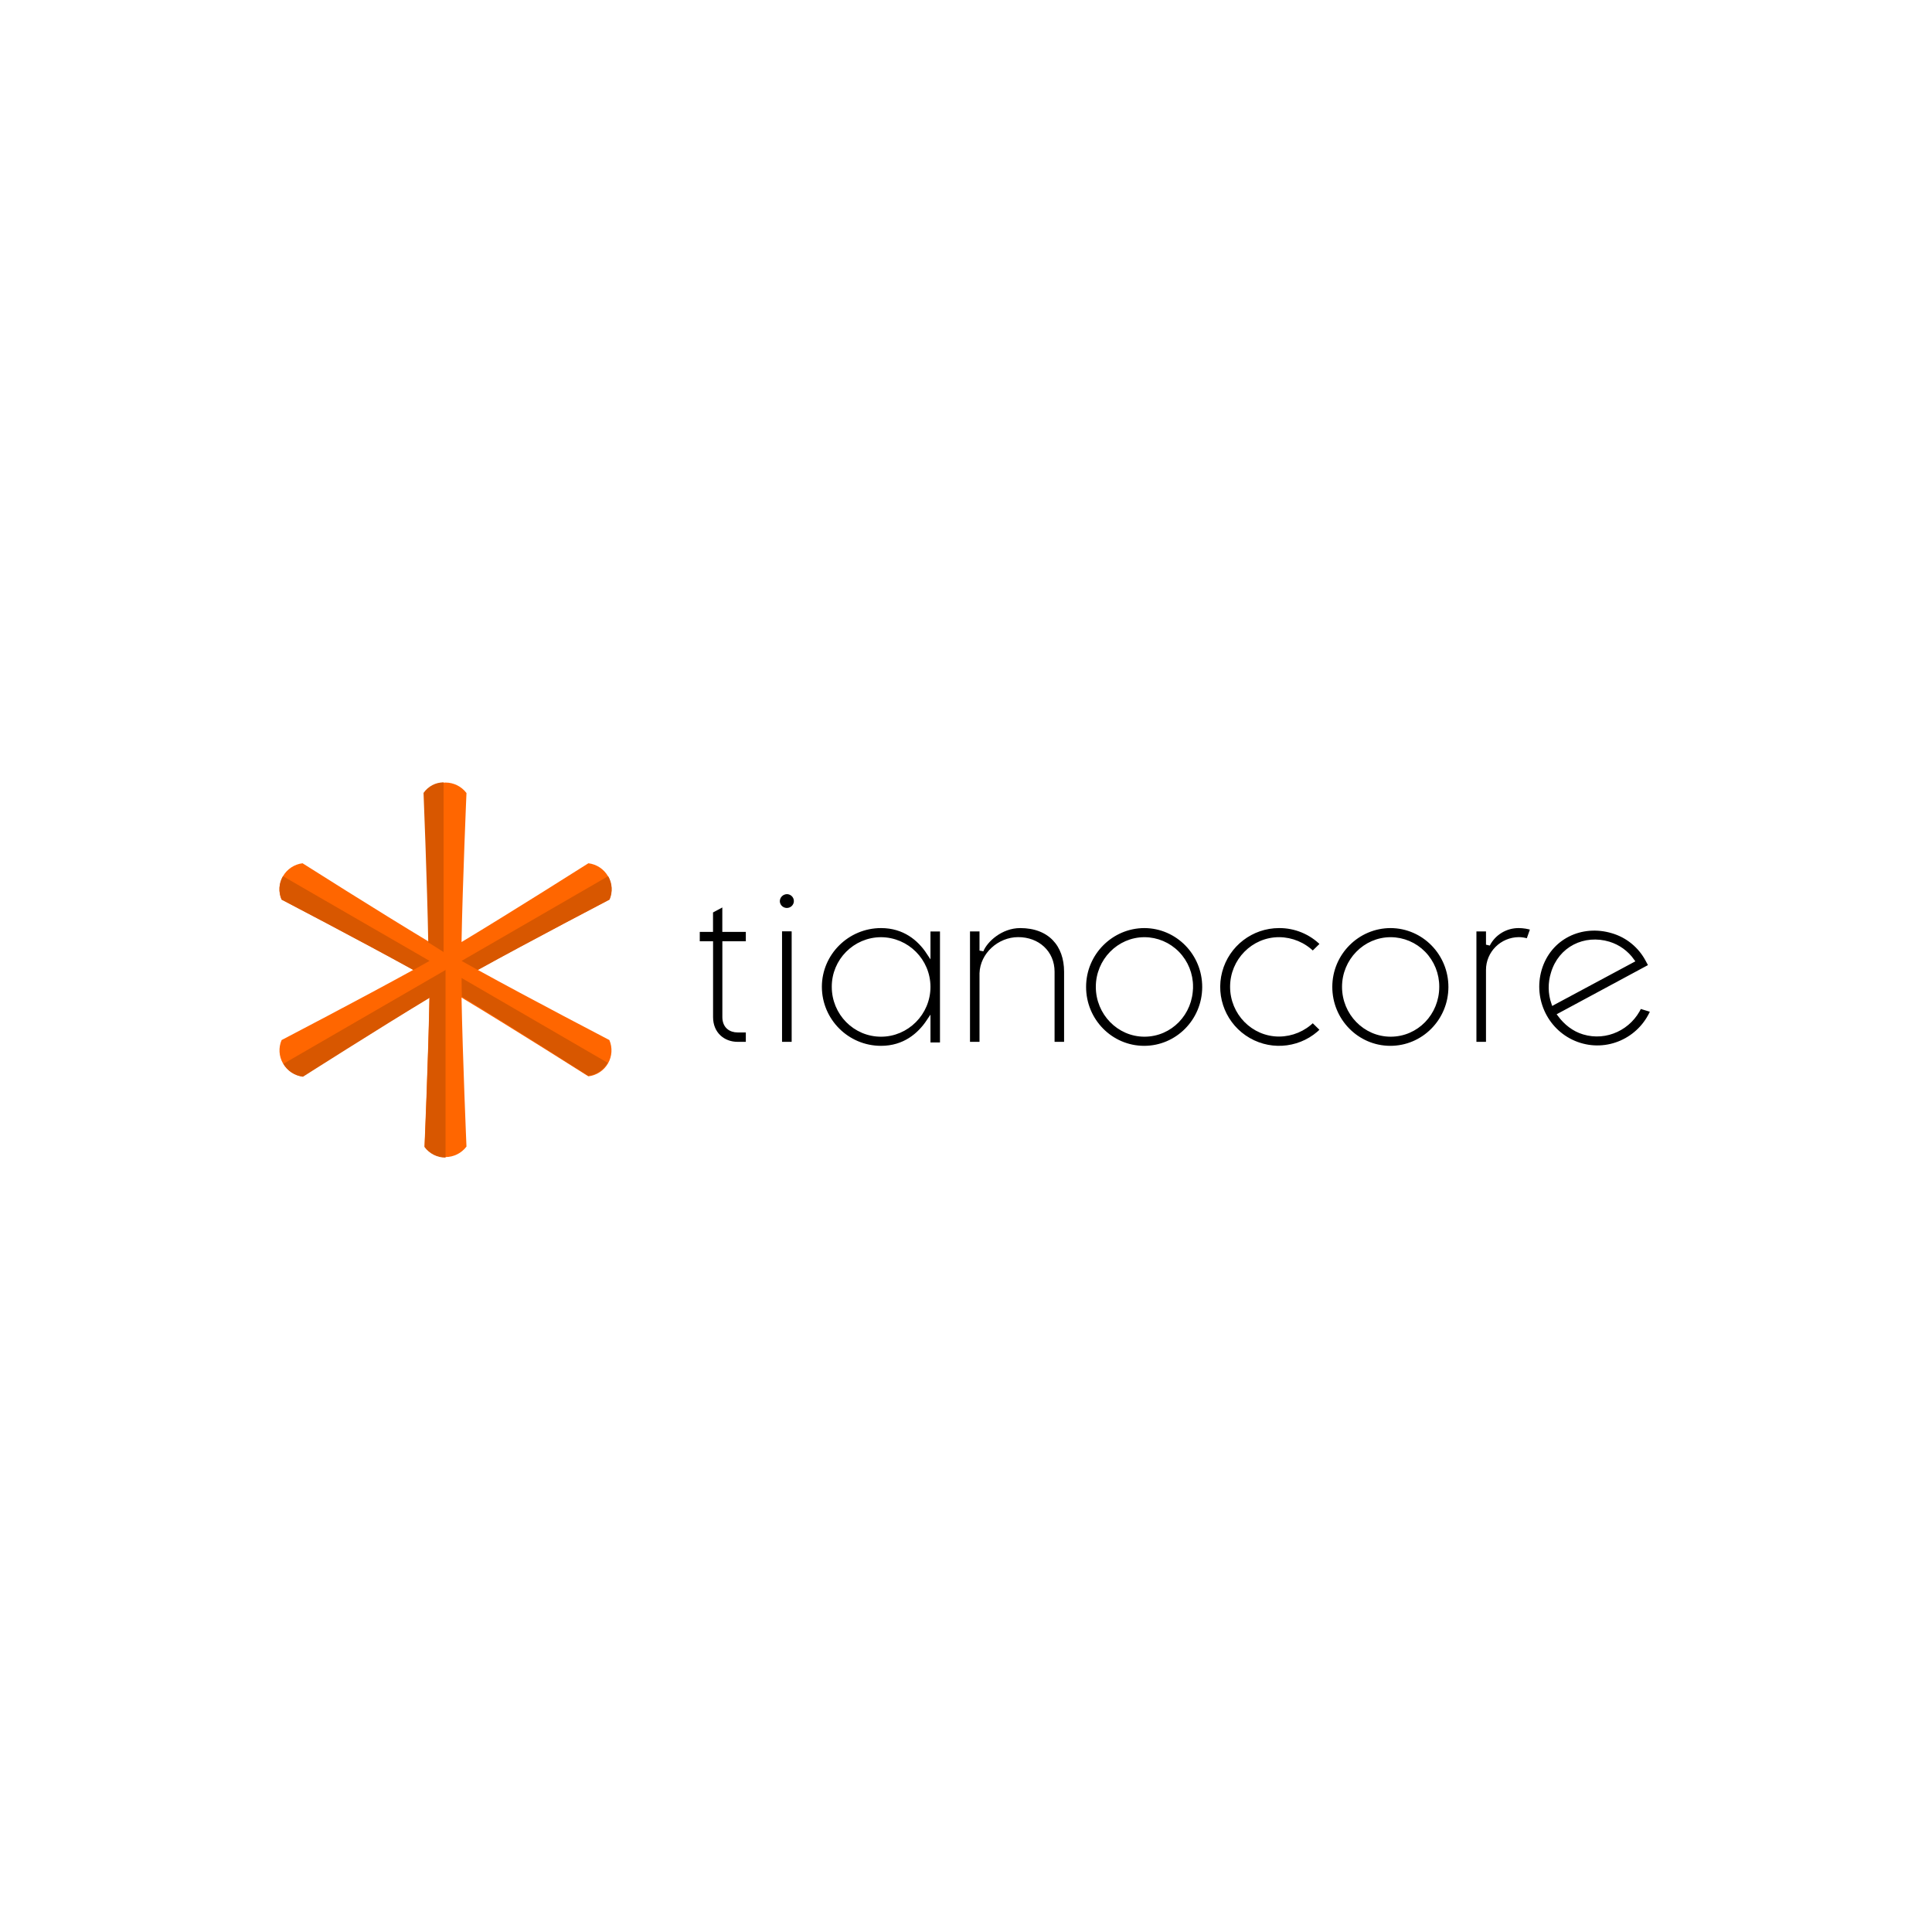
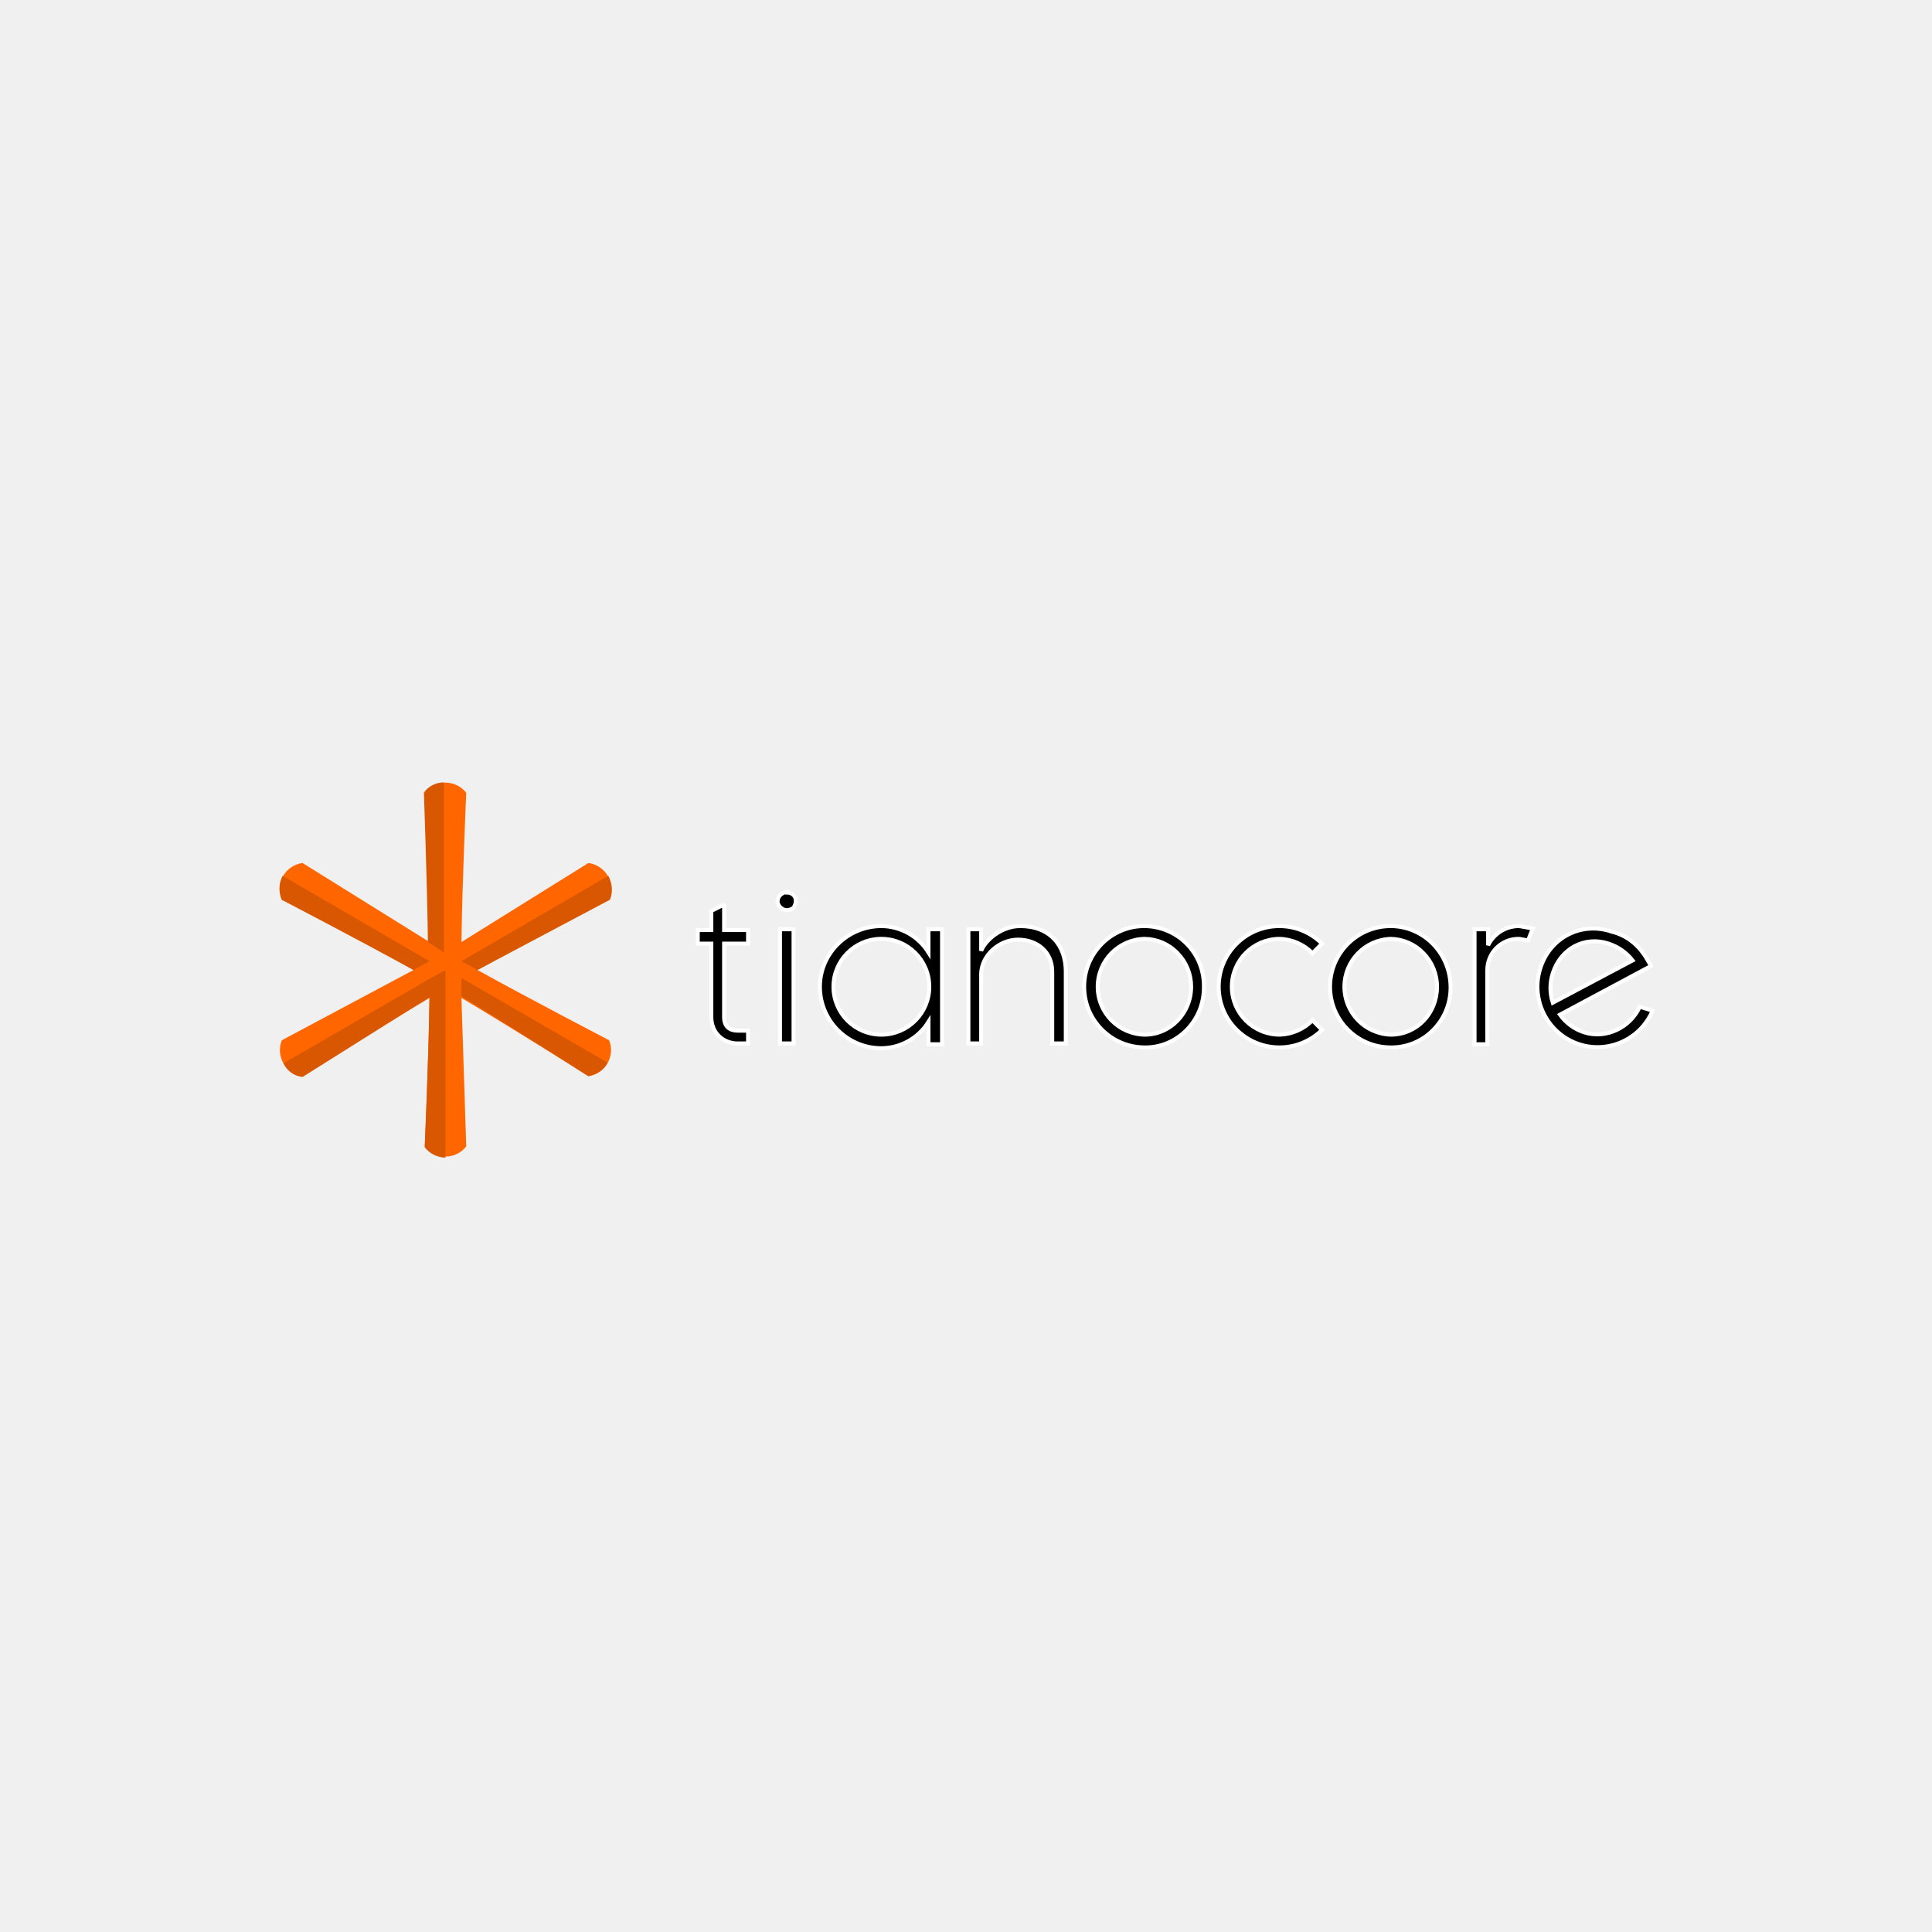
- <svg xmlns="http://www.w3.org/2000/svg" width="242px" height="242px" viewBox="0 0 242 242" version="1.1">
-   <defs />
-   <g id="Artboard" stroke="none" stroke-width="1" fill="none" fill-rule="evenodd" transform="translate(-76, -76)">
-     <g id="logo" transform="translate(76, 76)">
-       <rect id="Rectangle" fill="#FFFFFF" x="0" y="0" width="242" height="242" />
-       <g id="tianocore_logo" transform="translate(35, 98)" fill-rule="nonzero">
-         <g id="_Gruppe_" transform="translate(157.4577, 18.25)" fill="#000000" stroke="#FFFFFF" stroke-width="0.5">
-           <path d="M2.899,10.878 C3.653,11.886 4.666,12.71 5.913,13.08 C8.736,13.933 11.721,12.5 12.943,9.833 L14.542,10.321 C12.977,14.033 8.825,15.865 5.074,14.498 C1.324,13.131 -0.723,9.039 0.408,5.169 C1.596,1.141 5.643,-0.762 9.525,0.41 C11.409,0.962 12.992,2.263 13.913,4.017 L14.3,4.739 L2.899,10.878 Z M2.05,5.667 C1.672,6.883 1.691,8.19 2.104,9.395 L12.017,4.079 C11.292,3.06 10.255,2.31 9.068,1.947 C6.059,1.038 2.976,2.522 2.05,5.667 Z" id="_Zusammengesetzter_Pfad_" />
-         </g>
-         <g id="_Gruppe_2" fill="#FF6600">
-           <path d="M24.822,23.477 C31.377,19.863 41.329,14.678 41.329,14.678 C41.736,13.729 41.672,12.643 41.154,11.749 C40.637,10.855 39.728,10.256 38.701,10.132 C38.701,10.132 29.224,16.144 22.811,20 C22.948,12.529 23.43,1.335 23.43,1.335 C22.809,0.508 21.835,0.021 20.8,0.021 C19.764,0.021 18.79,0.508 18.169,1.335 C18.169,1.335 18.647,12.529 18.788,20 C12.374,16.143 2.898,10.132 2.898,10.132 C1.872,10.257 0.964,10.856 0.447,11.75 C-0.069,12.645 -0.133,13.729 0.274,14.678 C0.274,14.678 10.227,19.863 16.781,23.477 C10.222,27.091 0.274,32.276 0.274,32.276 C-0.133,33.224 -0.069,34.309 0.447,35.203 C0.964,36.097 1.872,36.697 2.898,36.821 C2.898,36.821 12.374,30.81 18.788,26.954 C18.651,34.425 18.169,45.619 18.169,45.619 C18.79,46.445 19.764,46.932 20.8,46.932 C21.835,46.932 22.809,46.445 23.43,45.619 C23.43,45.619 22.952,34.425 22.811,26.954 C29.224,30.811 38.701,36.821 38.701,36.821 C39.728,36.698 40.637,36.099 41.154,35.205 C41.672,34.31 41.736,33.225 41.329,32.276 C41.329,32.276 31.377,27.091 24.822,23.477 Z" id="_Zusammengesetzter_Pfad_2" />
-         </g>
-         <path d="M18.838,24.642 L0.501,35.25 C1.015,36.149 1.923,36.75 2.949,36.871 C2.949,36.871 12.404,30.847 18.804,26.984 C18.667,34.47 18.186,45.686 18.186,45.686 C18.804,46.516 19.777,47.004 20.81,47 L20.81,25.781 L20.81,23.5 L18.838,24.642 Z" id="_Pfad_" fill="#D85700" />
-         <path d="M22.816,24.5 C22.816,25.22 22.834,26.009 22.849,26.832 L22.849,26.843 C29.237,30.716 38.677,36.75 38.677,36.75 C39.701,36.629 40.608,36.027 41.12,35.126 L22.816,24.5 Z" id="_Pfad_2" fill="#D85700" />
-         <path d="M22.818,22.362 C23.441,22.715 24.125,23.097 24.852,23.5 L24.86,23.5 C31.41,19.878 41.353,14.681 41.353,14.681 C41.765,13.731 41.699,12.643 41.177,11.75 L22.816,22.362 L22.818,22.362 Z" id="_Pfad_3" fill="#D85700" />
-         <path d="M18.805,22.358 L0.442,11.75 C-0.08,12.645 -0.143,13.735 0.271,14.684 C0.271,14.684 10.217,19.879 16.766,23.5 L16.776,23.5 C17.497,23.093 18.179,22.711 18.805,22.358 Z" id="_Pfad_4" fill="#D85700" />
-         <path d="M20.56,21.25 L20.56,0 C19.572,-0.006 18.64,0.484 18.052,1.318 C18.052,1.318 18.508,12.55 18.642,20.046 L18.65,20.046 C19.329,20.482 19.97,20.885 20.56,21.25 Z" id="_Pfad_5" fill="#D85700" />
-         <path d="M63.56,13.75 C64.016,13.75 64.427,14.022 64.602,14.438 C64.777,14.855 64.68,15.334 64.358,15.653 C64.035,15.971 63.55,16.067 63.128,15.894 C62.706,15.722 62.431,15.315 62.431,14.865 C62.447,14.255 62.943,13.765 63.56,13.75 Z M64.413,18.411 L64.413,32.75 L62.708,32.75 L62.708,18.407 L64.413,18.411 Z" id="_Zusammengesetzter_Pfad_3" stroke="#FFFFFF" stroke-width="0.5" fill="#000000" />
-         <path d="M81.3,29.916 C80.156,31.631 78.272,33.25 75.355,33.25 C71.134,33.25 67.709,29.834 67.697,25.612 C67.697,21.407 71.153,18 75.355,18 C78.266,18 80.156,19.593 81.3,21.333 L81.3,18.423 L82.991,18.423 L82.991,32.826 L81.3,32.826 L81.3,29.916 Z M75.355,19.641 C72.072,19.655 69.423,22.329 69.437,25.612 C69.437,28.916 72.072,31.606 75.355,31.606 C78.614,31.606 81.3,28.92 81.3,25.612 C81.293,22.327 78.639,19.661 75.355,19.641 Z" id="_Zusammengesetzter_Pfad_4" stroke="#FFFFFF" stroke-width="0.5" fill="#000000" />
-         <path d="M86.251,18.42 L87.942,18.42 L87.942,21.069 C88.439,19.807 90.355,18 92.791,18 C96.497,18 98.536,20.352 98.536,23.717 L98.536,32.75 L96.845,32.75 L96.845,23.717 C96.845,21.291 94.98,19.633 92.542,19.633 C90.156,19.633 88.017,21.564 87.942,23.914 L87.942,32.75 L86.251,32.75 L86.251,18.42 Z" id="_Pfad_6" stroke="#FFFFFF" stroke-width="0.5" fill="#000000" />
-         <path d="M100.793,25.611 C100.793,21.407 104.204,18 108.349,18 C112.5,18.019 115.852,21.444 115.837,25.652 C115.822,29.861 112.446,33.261 108.295,33.25 C104.143,33.239 100.786,29.82 100.793,25.611 Z M114.19,25.611 C114.2,24.033 113.59,22.516 112.494,21.395 C111.398,20.275 109.907,19.643 108.35,19.641 C105.137,19.641 102.511,22.328 102.511,25.611 C102.511,28.915 105.137,31.605 108.35,31.605 C111.613,31.605 114.184,28.919 114.184,25.611 L114.19,25.611 Z" id="_Zusammengesetzter_Pfad_5" stroke="#FFFFFF" stroke-width="0.5" fill="#000000" />
-         <path d="M129.438,21.403 C128.318,20.282 126.8,19.648 125.216,19.639 C121.962,19.639 119.33,22.323 119.33,25.602 C119.33,28.901 121.962,31.588 125.216,31.588 C126.8,31.58 128.318,30.946 129.438,29.825 L130.63,30.992 C128.198,33.447 124.42,33.958 121.424,32.24 C118.427,30.521 116.96,27.001 117.849,23.662 C118.739,20.324 121.761,18 125.216,18 C127.248,17.988 129.199,18.794 130.63,20.237 L129.438,21.403 Z" id="_Pfad_7" stroke="#FFFFFF" stroke-width="0.5" fill="#000000" />
-         <path d="M131.633,25.611 C131.633,21.407 135.043,18 139.188,18 C143.34,18.019 146.691,21.444 146.676,25.652 C146.661,29.861 143.286,33.261 139.134,33.25 C134.983,33.239 131.625,29.82 131.633,25.611 Z M145.029,25.611 C145.04,24.033 144.43,22.516 143.334,21.395 C142.238,20.275 140.746,19.643 139.19,19.641 C135.977,19.641 133.351,22.328 133.351,25.611 C133.351,28.915 135.977,31.605 139.19,31.605 C142.453,31.605 145.029,28.919 145.029,25.611 Z" id="_Zusammengesetzter_Pfad_6" stroke="#FFFFFF" stroke-width="0.5" fill="#000000" />
-         <path d="M156.956,18.274 L156.403,19.833 C156.034,19.705 155.646,19.638 155.254,19.634 C153.111,19.648 151.381,21.373 151.383,23.496 L151.383,32.75 L149.685,32.75 L149.685,18.422 L151.384,18.422 L151.384,20.328 C152.122,18.885 153.623,17.982 155.256,18 C155.833,18.005 156.407,18.097 156.956,18.274 Z" id="_Pfad_8" stroke="#FFFFFF" stroke-width="0.5" fill="#000000" />
-         <path d="M55.726,15.25 C55.184,15.542 54.626,15.839 54.062,16.144 L54.062,18.475 L52.402,18.475 L52.402,20.152 L54.068,20.152 L54.068,29.398 C54.068,31.492 55.585,32.75 57.397,32.75 L58.671,32.75 L58.671,31.073 L57.397,31.073 C56.492,31.073 55.732,30.556 55.732,29.398 L55.732,20.152 L58.671,20.152 L58.671,18.475 L55.726,18.475 L55.726,15.25 Z" id="_Pfad_9" stroke="#FFFFFF" stroke-width="0.5" fill="#000000" />
-       </g>
+ <svg xmlns="http://www.w3.org/2000/svg" viewBox="0 0 242 242">
+   <g fill="none" fill-rule="evenodd">
+     <g fill-rule="nonzero">
+       <path fill="#000" stroke="#FFF" stroke-width=".5" d="M195.4 127.1a6 6 0 0 0 3 2.2c2.8.9 5.8-.6 7-3.2l1.6.5a7.5 7.5 0 0 1-9.5 4.1 7.6 7.6 0 0 1-4.6-9.3c1.2-4 5.2-6 9-4.7 2 .5 3.5 1.8 4.5 3.6l.4.7-11.4 6.1Zm-.9-5.2a6 6 0 0 0 0 3.7l10-5.3c-.8-1-1.8-1.7-3-2.1-3-1-6 .6-7 3.7Z" />
+       <path fill="#F60" d="M59.8 121.5a1005 1005 0 0 1 16.5-8.8 3.3 3.3 0 0 0-2.6-4.6L57.8 118c.1-7.5.6-18.7.6-18.7a3.3 3.3 0 0 0-5.2 0l.6 18.7-15.9-9.9a3.3 3.3 0 0 0-2.6 4.6s10 5.2 16.5 8.8l-16.5 8.8a3.3 3.3 0 0 0 2.6 4.5s9.5-6 15.9-9.8c-.1 7.4-.6 18.6-.6 18.6a3.3 3.3 0 0 0 5.2 0l-.6-18.6c6.4 3.8 15.9 9.8 15.9 9.8a3.3 3.3 0 0 0 2.6-4.5s-10-5.2-16.5-8.8Z" />
+       <path fill="#D85700" d="m53.8 122.6-18.3 10.6c.5 1 1.4 1.6 2.4 1.7l15.9-10c-.1 7.6-.6 18.8-.6 18.8.6.8 1.6 1.3 2.6 1.3v-23.5l-2 1.1ZM57.8 122.5v2.3a992 992 0 0 1 15.9 10c1-.2 2-.8 2.4-1.7l-18.3-10.6ZM57.8 120.4l2 1.1 16.6-8.8c.4-1 .3-2-.2-3l-18.4 10.7ZM53.8 120.4l-18.4-10.7c-.5 1-.5 2-.1 3 0 0 10 5.2 16.5 8.8l2-1.1ZM55.6 119.3V98c-1 0-2 .5-2.5 1.3 0 0 .4 11.2.5 18.7l2 1.3Z" />
+       <path fill="#000" stroke="#FFF" stroke-width=".5" d="M98.6 111.8c.4 0 .8.2 1 .6.2.5 0 1-.2 1.3-.4.3-.9.4-1.3.2s-.7-.6-.7-1c0-.6.5-1.1 1.2-1.2Zm.8 4.6v14.3h-1.7v-14.3h1.7ZM116.3 128a7 7 0 0 1-6 3.3 7.7 7.7 0 0 1-7.6-7.7c0-4.2 3.5-7.6 7.7-7.6a7 7 0 0 1 5.9 3.3v-2.9h1.7v14.4h-1.7V128Zm-6-10.4a6 6 0 0 0-5.9 6 6 6 0 0 0 6 6 6 6 0 0 0 0-12ZM121.3 116.4h1.6v2.7c.5-1.3 2.5-3.1 4.9-3.1 3.7 0 5.7 2.4 5.7 5.7v9h-1.7v-9c0-2.4-1.8-4-4.3-4-2.3 0-4.5 1.9-4.6 4.2v8.8h-1.6v-14.3ZM135.8 123.6c0-4.2 3.4-7.6 7.5-7.6 4.2 0 7.6 3.4 7.5 7.7 0 4.2-3.4 7.6-7.5 7.5a7.6 7.6 0 0 1-7.5-7.6Zm13.4 0a6 6 0 0 0-1.7-4.2 5.8 5.8 0 0 0-4.1-1.8 6 6 0 0 0-5.9 6 6 6 0 0 0 5.9 6c3.2 0 5.8-2.7 5.8-6ZM164.4 119.4a6 6 0 0 0-4.2-1.8 6 6 0 0 0-5.9 6 6 6 0 0 0 6 6 6 6 0 0 0 4.1-1.8l1.2 1.2a7.6 7.6 0 1 1 0-10.8l-1.2 1.2ZM166.6 123.6c0-4.2 3.4-7.6 7.6-7.6 4.1 0 7.5 3.4 7.5 7.7 0 4.2-3.4 7.6-7.6 7.5a7.6 7.6 0 0 1-7.5-7.6Zm13.4 0a6 6 0 0 0-1.7-4.2 5.8 5.8 0 0 0-4.1-1.8 6 6 0 0 0-5.8 6 6 6 0 0 0 5.8 6c3.3 0 5.8-2.7 5.8-6ZM192 116.3l-.6 1.5-1.1-.2a3.9 3.9 0 0 0-4 3.9v9.3h-1.6v-14.4h1.7v2a4.3 4.3 0 0 1 3.9-2.4l1.7.3ZM90.7 113.3l-1.6.8v2.4h-1.7v1.7h1.7v9.2c0 2 1.5 3.3 3.3 3.3h1.3v-1.6h-1.3c-1 0-1.7-.5-1.7-1.7v-9.2h3v-1.7h-3v-3.3Z" />
    </g>
  </g>
</svg>
